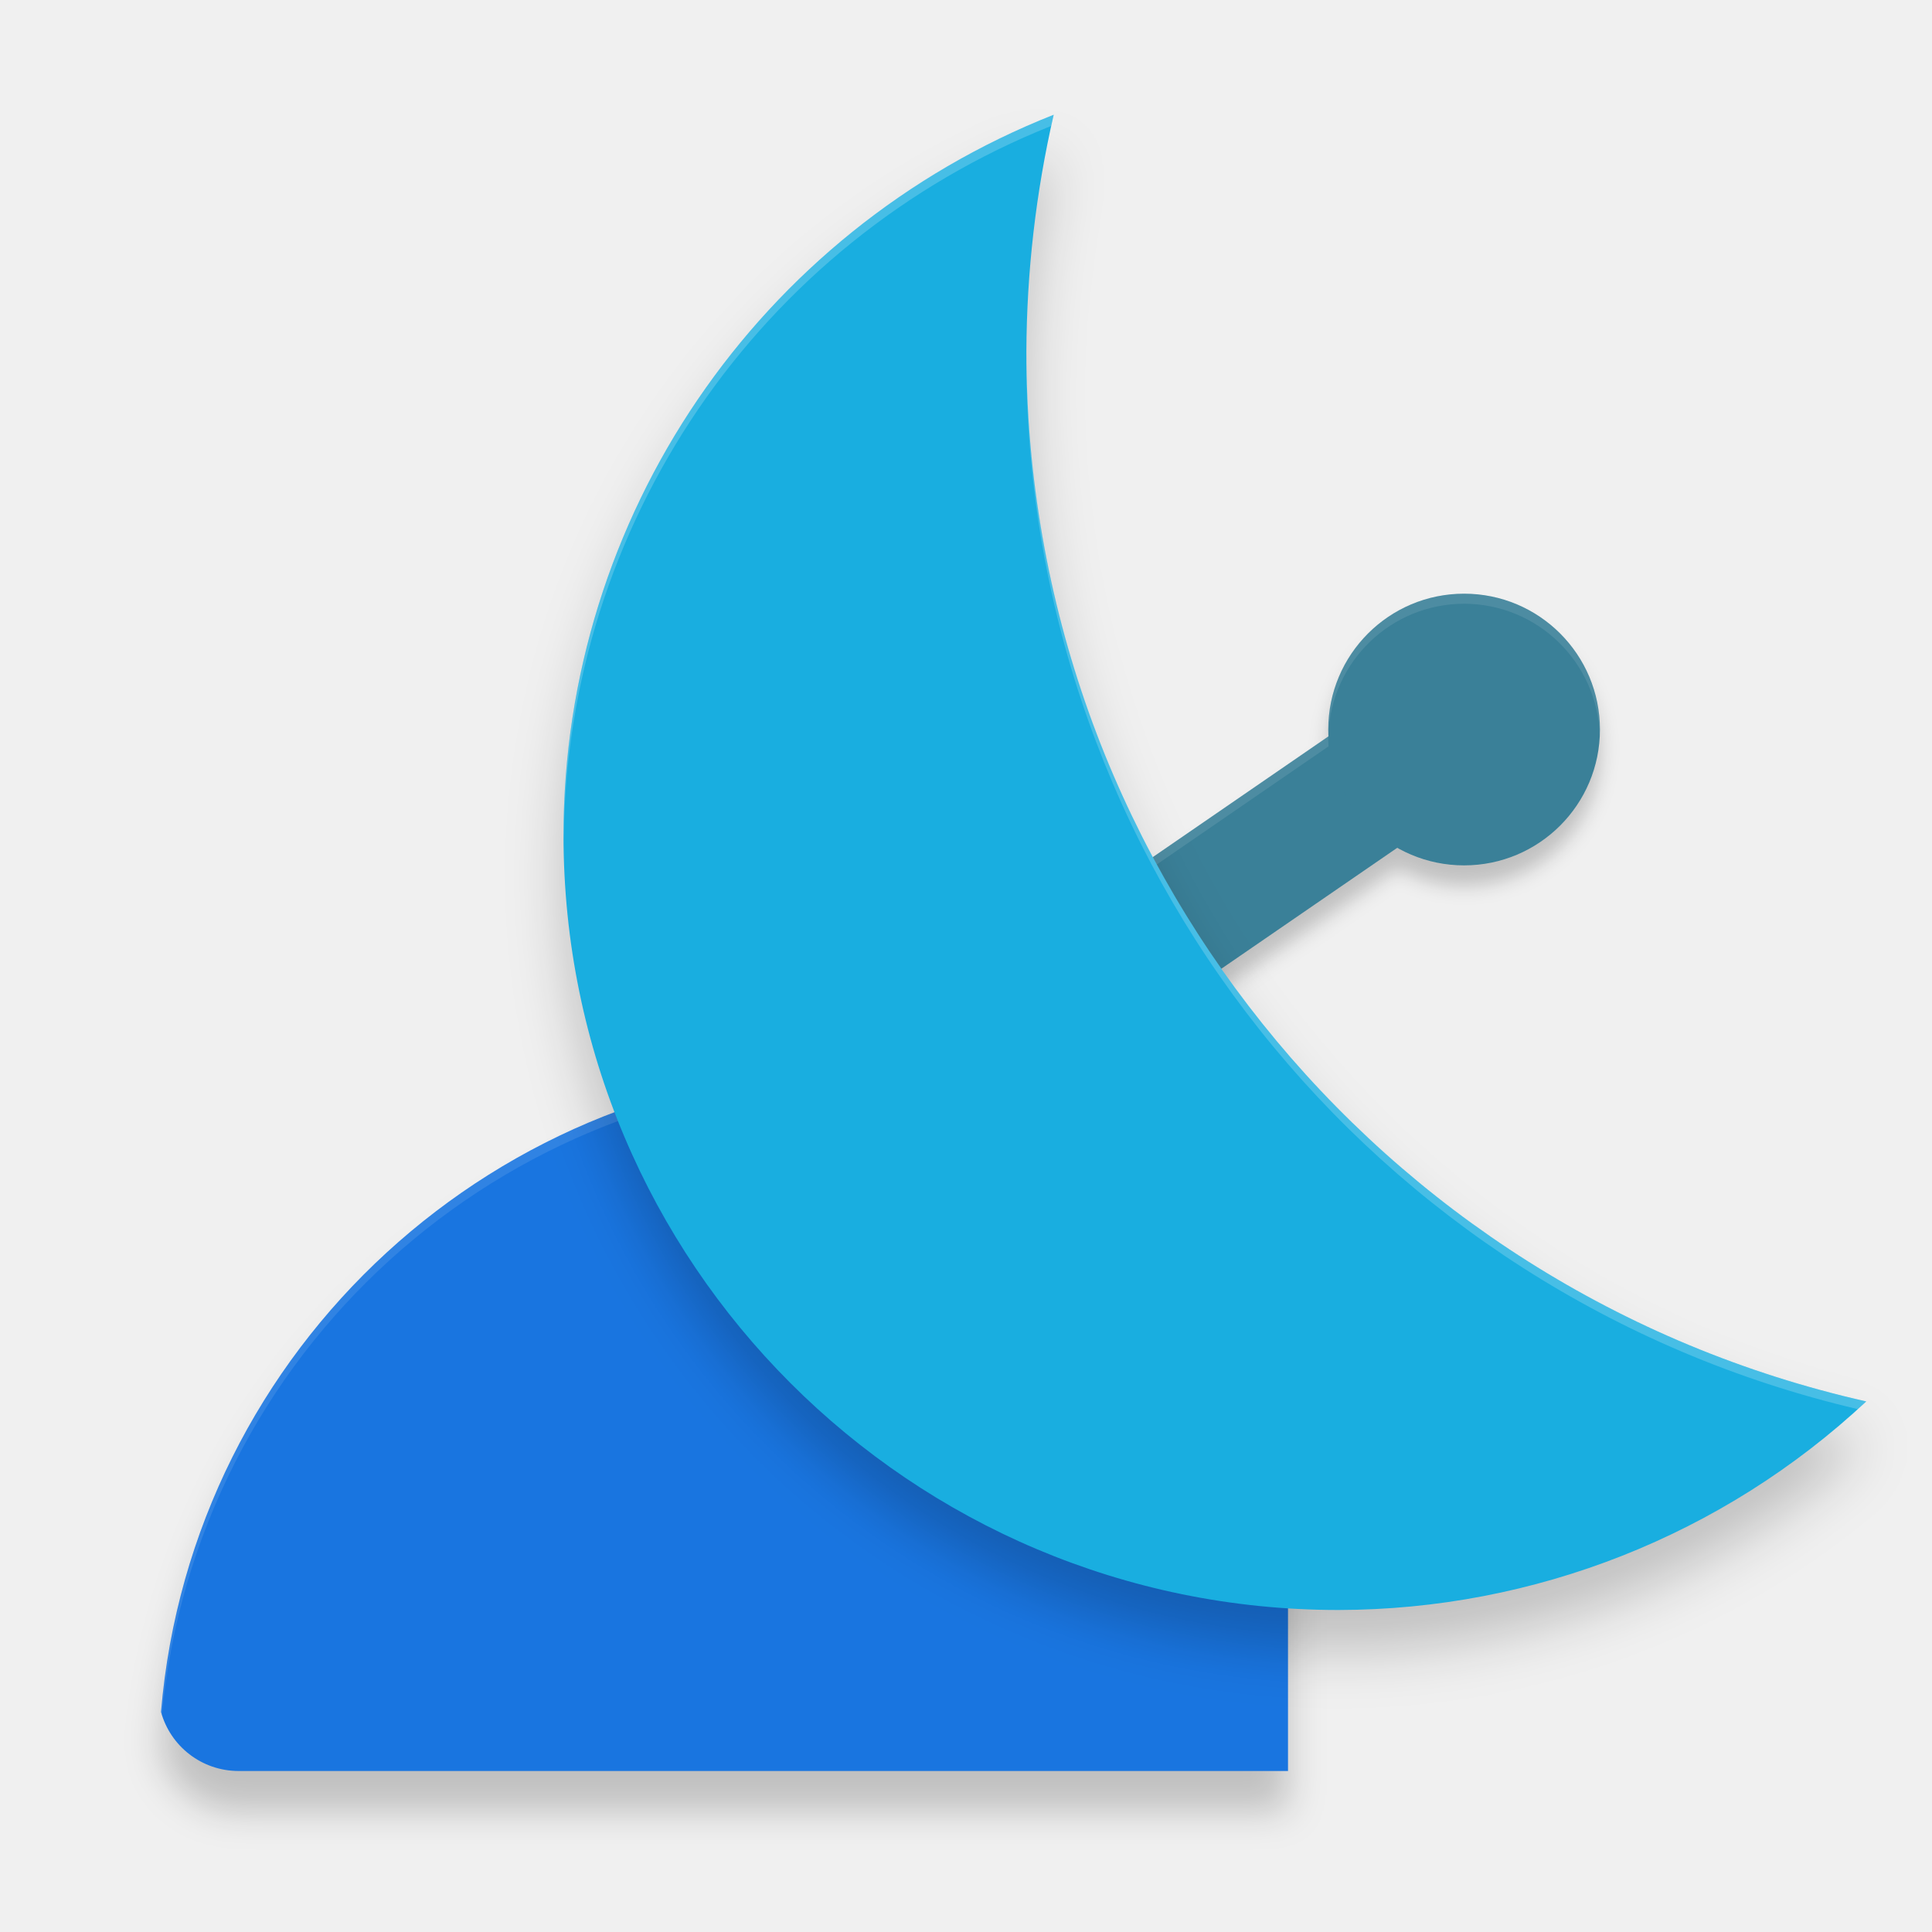
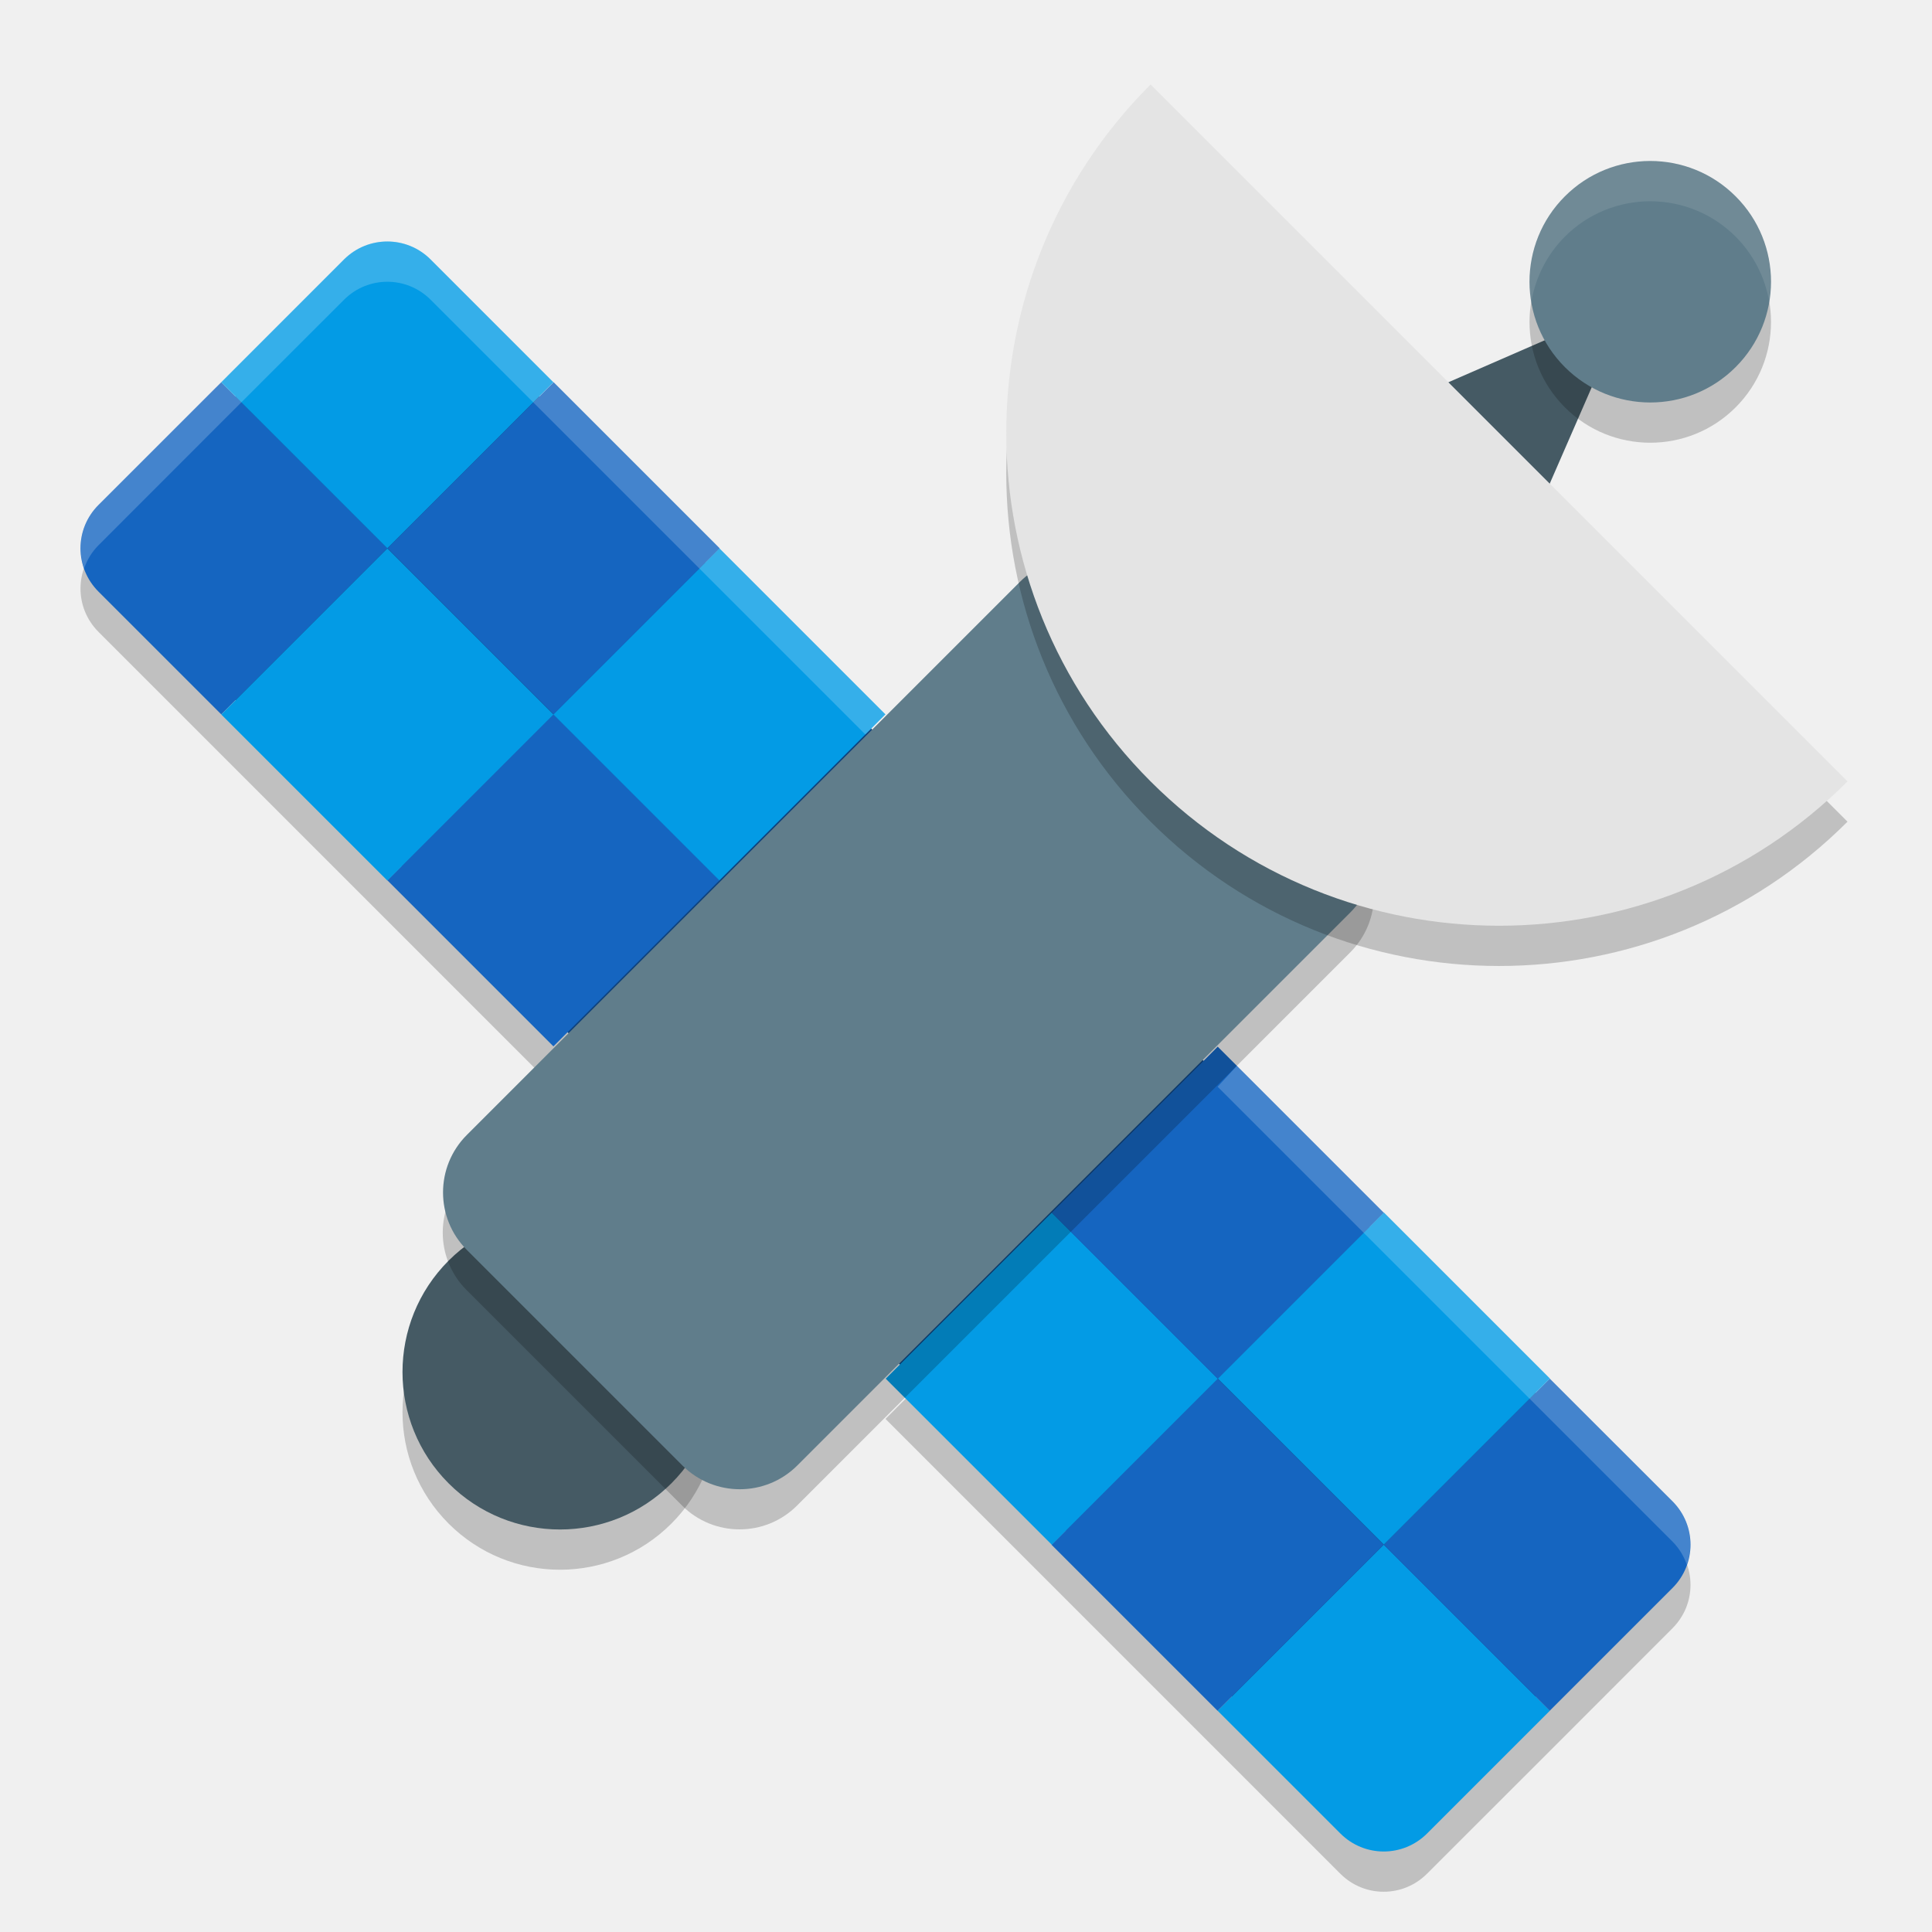
- <svg xmlns="http://www.w3.org/2000/svg" width="192" height="192" version="1" id="svg12">
-   <defs id="defs16">
-     <filter style="color-interpolation-filters:sRGB" id="filter868" x="-0.039" width="1.078" y="-0.062" height="1.125">
-       <feGaussianBlur stdDeviation="1.82" id="feGaussianBlur870" />
-     </filter>
-     <filter style="color-interpolation-filters:sRGB" id="filter884" x="-0.052" width="1.103" y="-0.045" height="1.09">
-       <feGaussianBlur stdDeviation="2.781" id="feGaussianBlur886" />
-     </filter>
-     <filter style="color-interpolation-filters:sRGB" id="filter905" x="-0.043" width="1.087" y="-0.054" height="1.107">
-       <feGaussianBlur stdDeviation="0.926" id="feGaussianBlur907" />
-     </filter>
-   </defs>
-   <path style="color:#000000;font-style:normal;font-variant:normal;font-weight:normal;font-stretch:normal;font-size:medium;line-height:normal;font-family:sans-serif;font-variant-ligatures:normal;font-variant-position:normal;font-variant-caps:normal;font-variant-numeric:normal;font-variant-alternates:normal;font-feature-settings:normal;text-indent:0;text-align:start;text-decoration:none;text-decoration-line:none;text-decoration-style:solid;text-decoration-color:#000000;letter-spacing:normal;word-spacing:normal;text-transform:none;writing-mode:lr-tb;direction:ltr;text-orientation:mixed;dominant-baseline:auto;baseline-shift:baseline;text-anchor:start;white-space:normal;shape-padding:0;clip-rule:nonzero;display:inline;overflow:visible;visibility:visible;opacity:0.2;isolation:auto;mix-blend-mode:normal;color-interpolation:sRGB;color-interpolation-filters:linearRGB;solid-color:#000000;solid-opacity:1;vector-effect:none;fill:#000000;fill-opacity:1;fill-rule:nonzero;stroke:none;stroke-width:13;stroke-linecap:butt;stroke-linejoin:miter;stroke-miterlimit:4;stroke-dasharray:none;stroke-dashoffset:0;stroke-opacity:1;filter:url(#filter905);color-rendering:auto;image-rendering:auto;shape-rendering:auto;text-rendering:auto;enable-background:accumulate" d="m 145.5,61 a 13.5,13.5 0 0 0 -13.5,13.5 13.5,13.5 0 0 0 0.023,0.674 L 107.855,91.791 115.221,102.504 138.865,86.248 a 13.5,13.5 0 0 0 6.635,1.752 13.5,13.5 0 0 0 13.5,-13.5 13.5,13.5 0 0 0 -13.5,-13.5 z" id="path888" />
-   <path id="path852" d="M 85.89,110 A 70.184,70 0 0 0 16,174.129 C 16.931,177.52 20.024,180 23.727,180 H 128 V 124.086 A 70.184,70 0 0 0 85.89,110 Z" style="opacity:0.2;fill:#000000;fill-opacity:1;stroke:none;stroke-width:11.683;stroke-linecap:round;stroke-linejoin:round;stroke-miterlimit:4;stroke-dasharray:none;stroke-opacity:1;filter:url(#filter868)" />
-   <path style="opacity:1;fill:#1975e0;fill-opacity:1;stroke:none;stroke-width:11.683;stroke-linecap:round;stroke-linejoin:round;stroke-miterlimit:4;stroke-dasharray:none;stroke-opacity:1" d="M 85.89,106 A 70.184,70 0 0 0 16,170.129 C 16.931,173.52 20.024,176 23.727,176 H 128 V 120.086 A 70.184,70 0 0 0 85.89,106 Z" id="path836" />
-   <path style="color:#000000;font-style:normal;font-variant:normal;font-weight:normal;font-stretch:normal;font-size:medium;line-height:normal;font-family:sans-serif;font-variant-ligatures:normal;font-variant-position:normal;font-variant-caps:normal;font-variant-numeric:normal;font-variant-alternates:normal;font-feature-settings:normal;text-indent:0;text-align:start;text-decoration:none;text-decoration-line:none;text-decoration-style:solid;text-decoration-color:#000000;letter-spacing:normal;word-spacing:normal;text-transform:none;writing-mode:lr-tb;direction:ltr;text-orientation:mixed;dominant-baseline:auto;baseline-shift:baseline;text-anchor:start;white-space:normal;shape-padding:0;clip-rule:nonzero;display:inline;overflow:visible;visibility:visible;opacity:1;isolation:auto;mix-blend-mode:normal;color-interpolation:sRGB;color-interpolation-filters:linearRGB;solid-color:#000000;solid-opacity:1;vector-effect:none;fill:#3a8098;fill-opacity:1;fill-rule:nonzero;stroke:none;stroke-width:13;stroke-linecap:butt;stroke-linejoin:miter;stroke-miterlimit:4;stroke-dasharray:none;stroke-dashoffset:0;stroke-opacity:1;color-rendering:auto;image-rendering:auto;shape-rendering:auto;text-rendering:auto;enable-background:accumulate" d="m 141.422,66.713 -33.566,23.078 7.365,10.713 33.566,-23.078 z" id="path846" />
-   <circle style="opacity:1;fill:#3a8098;fill-opacity:1;stroke:none;stroke-width:13.386;stroke-linecap:round;stroke-linejoin:round;stroke-miterlimit:4;stroke-dasharray:none;stroke-opacity:1" id="path848" cx="145.5" cy="72.5" r="13.5" />
-   <path id="path854" d="M 104.715,15.404 A 77,77 0 0 0 56,87 77,77 0 0 0 133,164 77,77 0 0 0 185.467,143.273 107.053,107.053 0 0 1 102,38.947 107.053,107.053 0 0 1 104.715,15.404 Z" style="opacity:0.2;fill:#000000;fill-opacity:1;stroke:none;stroke-width:10.696;stroke-linecap:round;stroke-linejoin:round;stroke-miterlimit:4;stroke-dasharray:none;stroke-opacity:1;filter:url(#filter884)" />
-   <path style="opacity:0.1;fill:#ffffff;fill-opacity:1;stroke:none;stroke-width:11.683;stroke-linecap:round;stroke-linejoin:round;stroke-miterlimit:4;stroke-dasharray:none;stroke-opacity:1" d="M 85.891,106 A 70.184,70 0 0 0 16,170.129 c 0.027,0.097 0.062,0.191 0.092,0.287 A 70.184,70 0 0 1 85.891,107 70.184,70 0 0 1 128,121.086 v -1 A 70.184,70 0 0 0 85.891,106 Z" id="path909" />
-   <path style="color:#000000;font-style:normal;font-variant:normal;font-weight:normal;font-stretch:normal;font-size:medium;line-height:normal;font-family:sans-serif;font-variant-ligatures:normal;font-variant-position:normal;font-variant-caps:normal;font-variant-numeric:normal;font-variant-alternates:normal;font-feature-settings:normal;text-indent:0;text-align:start;text-decoration:none;text-decoration-line:none;text-decoration-style:solid;text-decoration-color:#000000;letter-spacing:normal;word-spacing:normal;text-transform:none;writing-mode:lr-tb;direction:ltr;text-orientation:mixed;dominant-baseline:auto;baseline-shift:baseline;text-anchor:start;white-space:normal;shape-padding:0;clip-rule:nonzero;display:inline;overflow:visible;visibility:visible;opacity:0.1;isolation:auto;mix-blend-mode:normal;color-interpolation:sRGB;color-interpolation-filters:linearRGB;solid-color:#000000;solid-opacity:1;vector-effect:none;fill:#ffffff;fill-opacity:1;fill-rule:nonzero;stroke:none;stroke-width:13;stroke-linecap:butt;stroke-linejoin:miter;stroke-miterlimit:4;stroke-dasharray:none;stroke-dashoffset:0;stroke-opacity:1;color-rendering:auto;image-rendering:auto;shape-rendering:auto;text-rendering:auto;enable-background:accumulate" d="M 145.5,59 A 13.5,13.5 0 0 0 132,72.5 13.5,13.5 0 0 0 132.018,73 13.5,13.5 0 0 1 145.5,60 13.5,13.5 0 0 1 158.979,73.094 13.5,13.5 0 0 0 159,72.5 13.5,13.5 0 0 0 145.5,59 Z m -13.488,14.182 -24.156,16.609 0.467,0.68 23.701,-16.297 A 13.5,13.5 0 0 1 132,73.5 a 13.5,13.5 0 0 1 0.012,-0.318 z" id="path919" />
-   <path style="opacity:1;fill:#19aee0;fill-opacity:1;stroke:none;stroke-width:10.696;stroke-linecap:round;stroke-linejoin:round;stroke-miterlimit:4;stroke-dasharray:none;stroke-opacity:1" d="M 104.715,11.404 A 77,77 0 0 0 56,83 77,77 0 0 0 133,160 77,77 0 0 0 185.467,139.273 107.053,107.053 0 0 1 102,34.947 107.053,107.053 0 0 1 104.715,11.404 Z" id="path831" />
-   <path style="opacity:0.2;fill:#ffffff;fill-opacity:1;stroke:none;stroke-width:10.696;stroke-linecap:round;stroke-linejoin:round;stroke-miterlimit:4;stroke-dasharray:none;stroke-opacity:1" d="M 104.715,11.404 A 77,77 0 0 0 56,83 a 77,77 0 0 0 0.023,0.486 77,77 0 0 1 48.449,-70.973 107.053,107.053 0 0 1 0.242,-1.109 z m -2.697,24.227 A 107.053,107.053 0 0 0 102,35.947 107.053,107.053 0 0 0 184.609,140.035 77,77 0 0 0 185.467,139.273 107.053,107.053 0 0 1 102.018,35.631 Z" id="path911" />
+ <svg xmlns="http://www.w3.org/2000/svg" width="48" height="48" version="1">
+   <path style="opacity:0.2" d="m 9.623,7 c -0.389,0 -0.778,0.149 -1.076,0.447 L 5.496,10.496 2.447,13.547 c -0.596,0.596 -0.596,1.556 0,2.152 l 3.049,3.049 4.127,4.127 4.125,4.125 4.127,-4.125 L 22,18.748 17.875,14.623 13.748,10.496 10.699,7.447 C 10.401,7.149 10.012,7 9.623,7 Z M 30.252,27 26.125,31.125 22,35.252 l 4.125,4.125 4.127,4.127 3.049,3.049 c 0.596,0.596 1.556,0.596 2.152,0 l 3.051,-3.049 3.049,-3.051 c 0.596,-0.596 0.596,-1.556 0,-2.152 l -3.049,-3.049 -4.127,-4.127 z" />
+   <path style="fill:#0e427e" d="M 9.623,6.496 C 9.363,6.496 9.104,6.598 8.9,6.801 L 2.801,12.898 c -0.407,0.407 -0.407,1.041 0,1.447 L 33.654,45.199 c 0.407,0.407 1.041,0.407 1.447,0 l 6.098,-6.098 c 0.406,-0.407 0.407,-1.041 0,-1.447 L 10.346,6.803 C 10.142,6.599 9.883,6.496 9.623,6.496 Z" />
+   <g>
+     <path style="fill:#1565c0" d="m 2.447,12.546 c -0.596,0.596 -0.596,1.556 0,2.153 L 5.497,17.748 9.623,13.623 5.497,9.497 Z" />
+     <rect style="fill:#1565c0" width="5.835" height="5.835" x="-8.66" y="22.27" transform="rotate(-45)" />
+     <rect style="fill:#039be5" width="5.835" height="5.835" x="-2.83" y="22.27" transform="rotate(-45)" />
+     <rect style="fill:#1565c0" width="5.835" height="5.835" x="-3.01" y="16.44" transform="matrix(-0.7071068,0.7071068,0.7071068,0.7071068,0,0)" />
+     <rect style="fill:#039be5" width="5.835" height="5.835" x="2.83" y="16.44" transform="matrix(-0.7071068,0.7071068,0.7071068,0.7071068,0,0)" />
+     <path style="fill:#039be5" d="M 5.497,9.497 9.623,13.623 13.748,9.497 10.699,6.447 c -0.596,-0.596 -1.556,-0.596 -2.153,0 z" />
+     <path style="fill:#039be5" d="m 30.252,42.503 3.05,3.05 c 0.596,0.596 1.556,0.596 2.153,0 l 3.05,-3.05 -4.126,-4.126 z" />
+     <path style="fill:#1565c0" d="m 34.377,38.377 4.126,4.126 3.05,-3.05 c 0.596,-0.596 0.596,-1.556 0,-2.153 L 38.503,34.252 Z" />
+     <rect style="fill:#039be5" width="5.835" height="5.835" x="-3.01" y="45.61" transform="matrix(-0.7071068,0.7071068,0.7071068,0.7071068,0,0)" />
+     <rect style="fill:#1565c0" width="5.835" height="5.835" x="2.83" y="45.61" transform="matrix(-0.7071068,0.7071068,0.7071068,0.7071068,0,0)" />
+     <rect style="fill:#039be5" width="5.835" height="5.835" x="-8.66" y="39.78" transform="rotate(-45)" />
+     <rect style="fill:#1565c0" width="5.835" height="5.835" x="-2.83" y="39.78" transform="rotate(-45)" />
+   </g>
+   <circle style="opacity:0.2" cx="-14.972" cy="34.648" r="3.913" transform="rotate(-45)" />
+   <circle style="fill:#455a64" cx="-14.265" cy="33.941" r="3.913" transform="rotate(-45)" />
+   <path style="fill:#455a64" transform="matrix(0.08915554,-0.08915554,0.06066576,0.06066576,33.10423,11.98381)" d="m 66.045,24 -42.045,24.275 -42.045,24.275 0,-48.55 0,-48.55 42.045,24.275 z" />
+   <circle style="opacity:0.2" cx="23.335" cy="34.648" r="3" transform="rotate(-45)" />
+   <circle style="fill:#607d8b" cx="24.042" cy="33.941" r="3" transform="rotate(-45)" />
+   <rect style="opacity:0.2" width="11.612" height="23.477" x="28.84" y="-9.01" rx="2.02" ry="2.02" transform="rotate(45)" />
+   <rect style="fill:#607d8b" width="11.612" height="23.477" x="28.14" y="-9.72" rx="2.02" ry="2.02" transform="rotate(45)" />
+   <path style="opacity:0.2" d="m 45.901,20.414 c -4.781,4.781 -12.534,4.781 -17.315,0 -4.781,-4.781 -4.781,-12.534 0,-17.315 z" />
+   <path style="fill:#e4e4e4" d="m 45.901,19.414 c -4.781,4.781 -12.534,4.781 -17.315,0 -4.781,-4.781 -4.781,-12.534 0,-17.315 z" />
+   <path style="opacity:0.1;fill:#ffffff" d="m 41.043,4 a 3,3 0 0 0 -2.164,0.879 3,3 0 0 0 -0.834,2.627 3,3 0 0 1 0.834,-1.627 3,3 0 0 1 4.242,0 3,3 0 0 1 0.834,1.615 A 3,3 0 0 0 43.121,4.879 3,3 0 0 0 41.043,4 Z" />
+   <path style="opacity:0.2;fill:#ffffff" d="M 9.623,6 C 9.234,6 8.845,6.149 8.547,6.447 L 5.496,9.496 2.447,12.547 c -0.428,0.428 -0.544,1.042 -0.357,1.576 0.073,-0.21 0.189,-0.408 0.357,-0.576 L 5.496,10.496 8.547,7.447 C 8.845,7.149 9.234,7 9.623,7 10.012,7 10.401,7.149 10.699,7.447 l 3.049,3.049 4.127,4.127 3.625,3.625 0.5,-0.5 -4.125,-4.125 L 13.748,9.496 10.699,6.447 C 10.401,6.149 10.012,6 9.623,6 Z M 30.73,26.48 C 30.252,27 30.252,27 30.252,27 l 4.125,4.125 4.127,4.127 3.049,3.049 c 0.168,0.168 0.284,0.366 0.357,0.576 0.187,-0.534 0.071,-1.148 -0.357,-1.576 L 38.504,34.252 34.377,30.125 Z" />
</svg>
